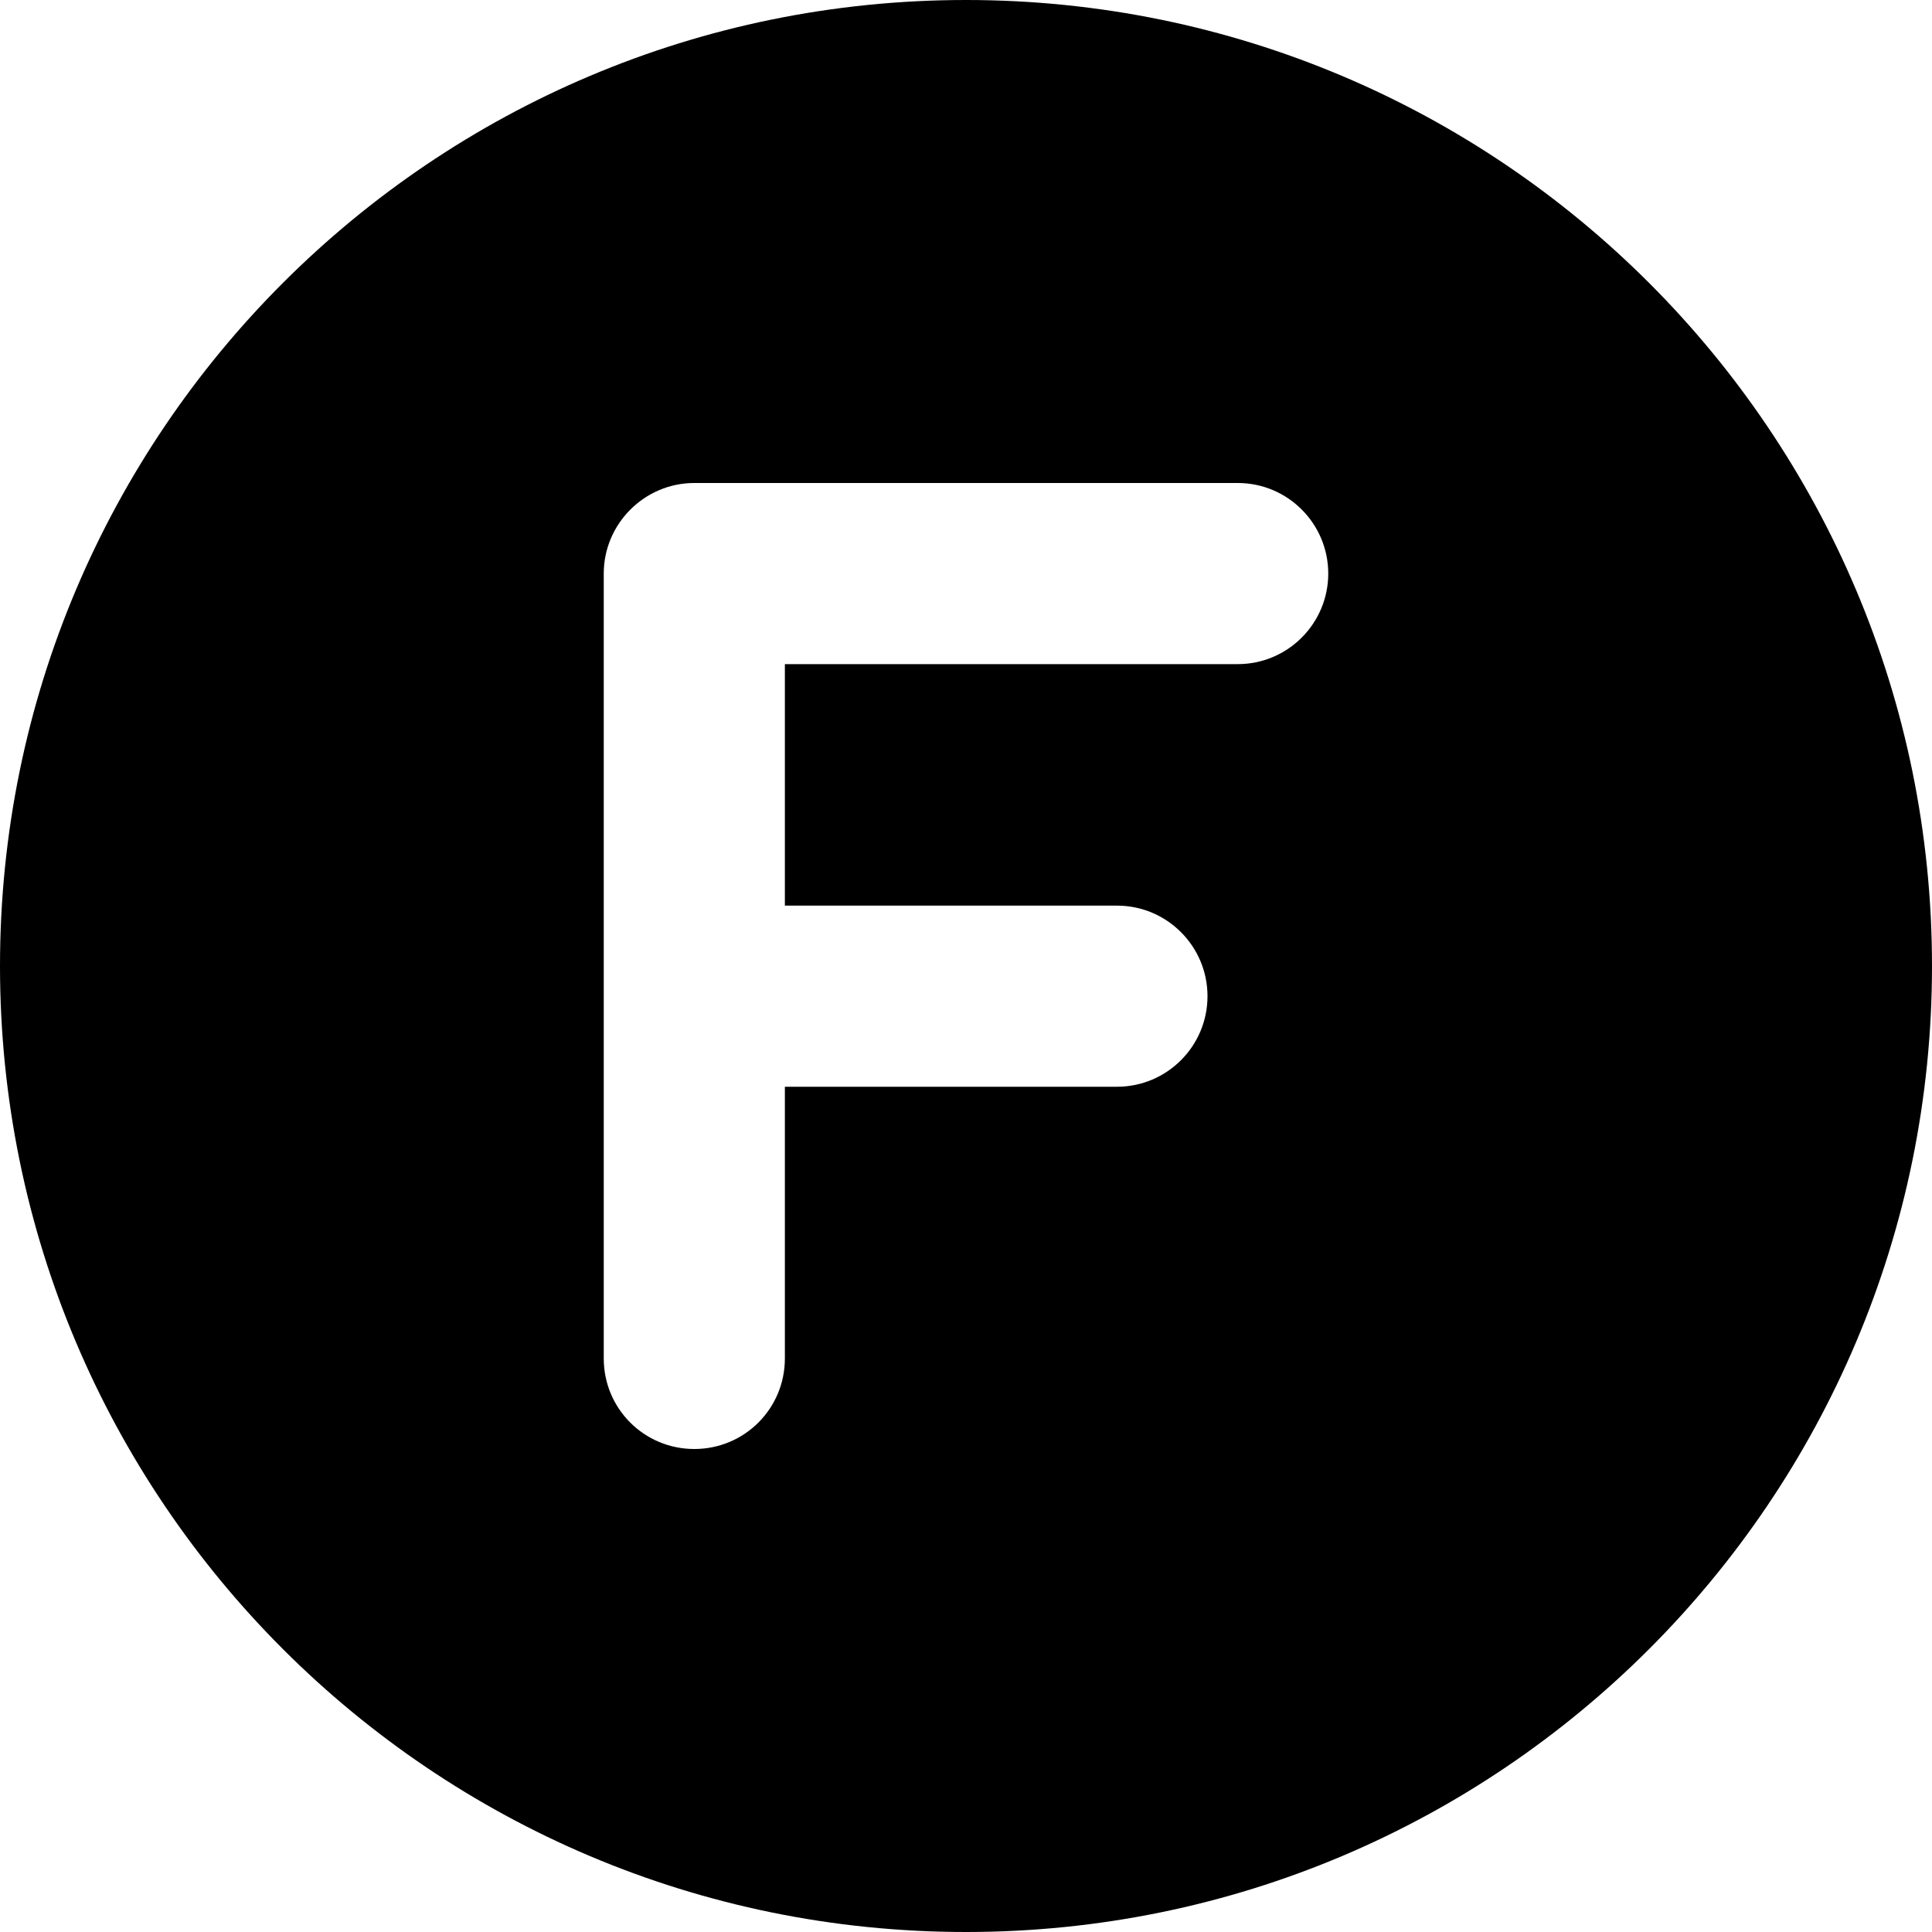
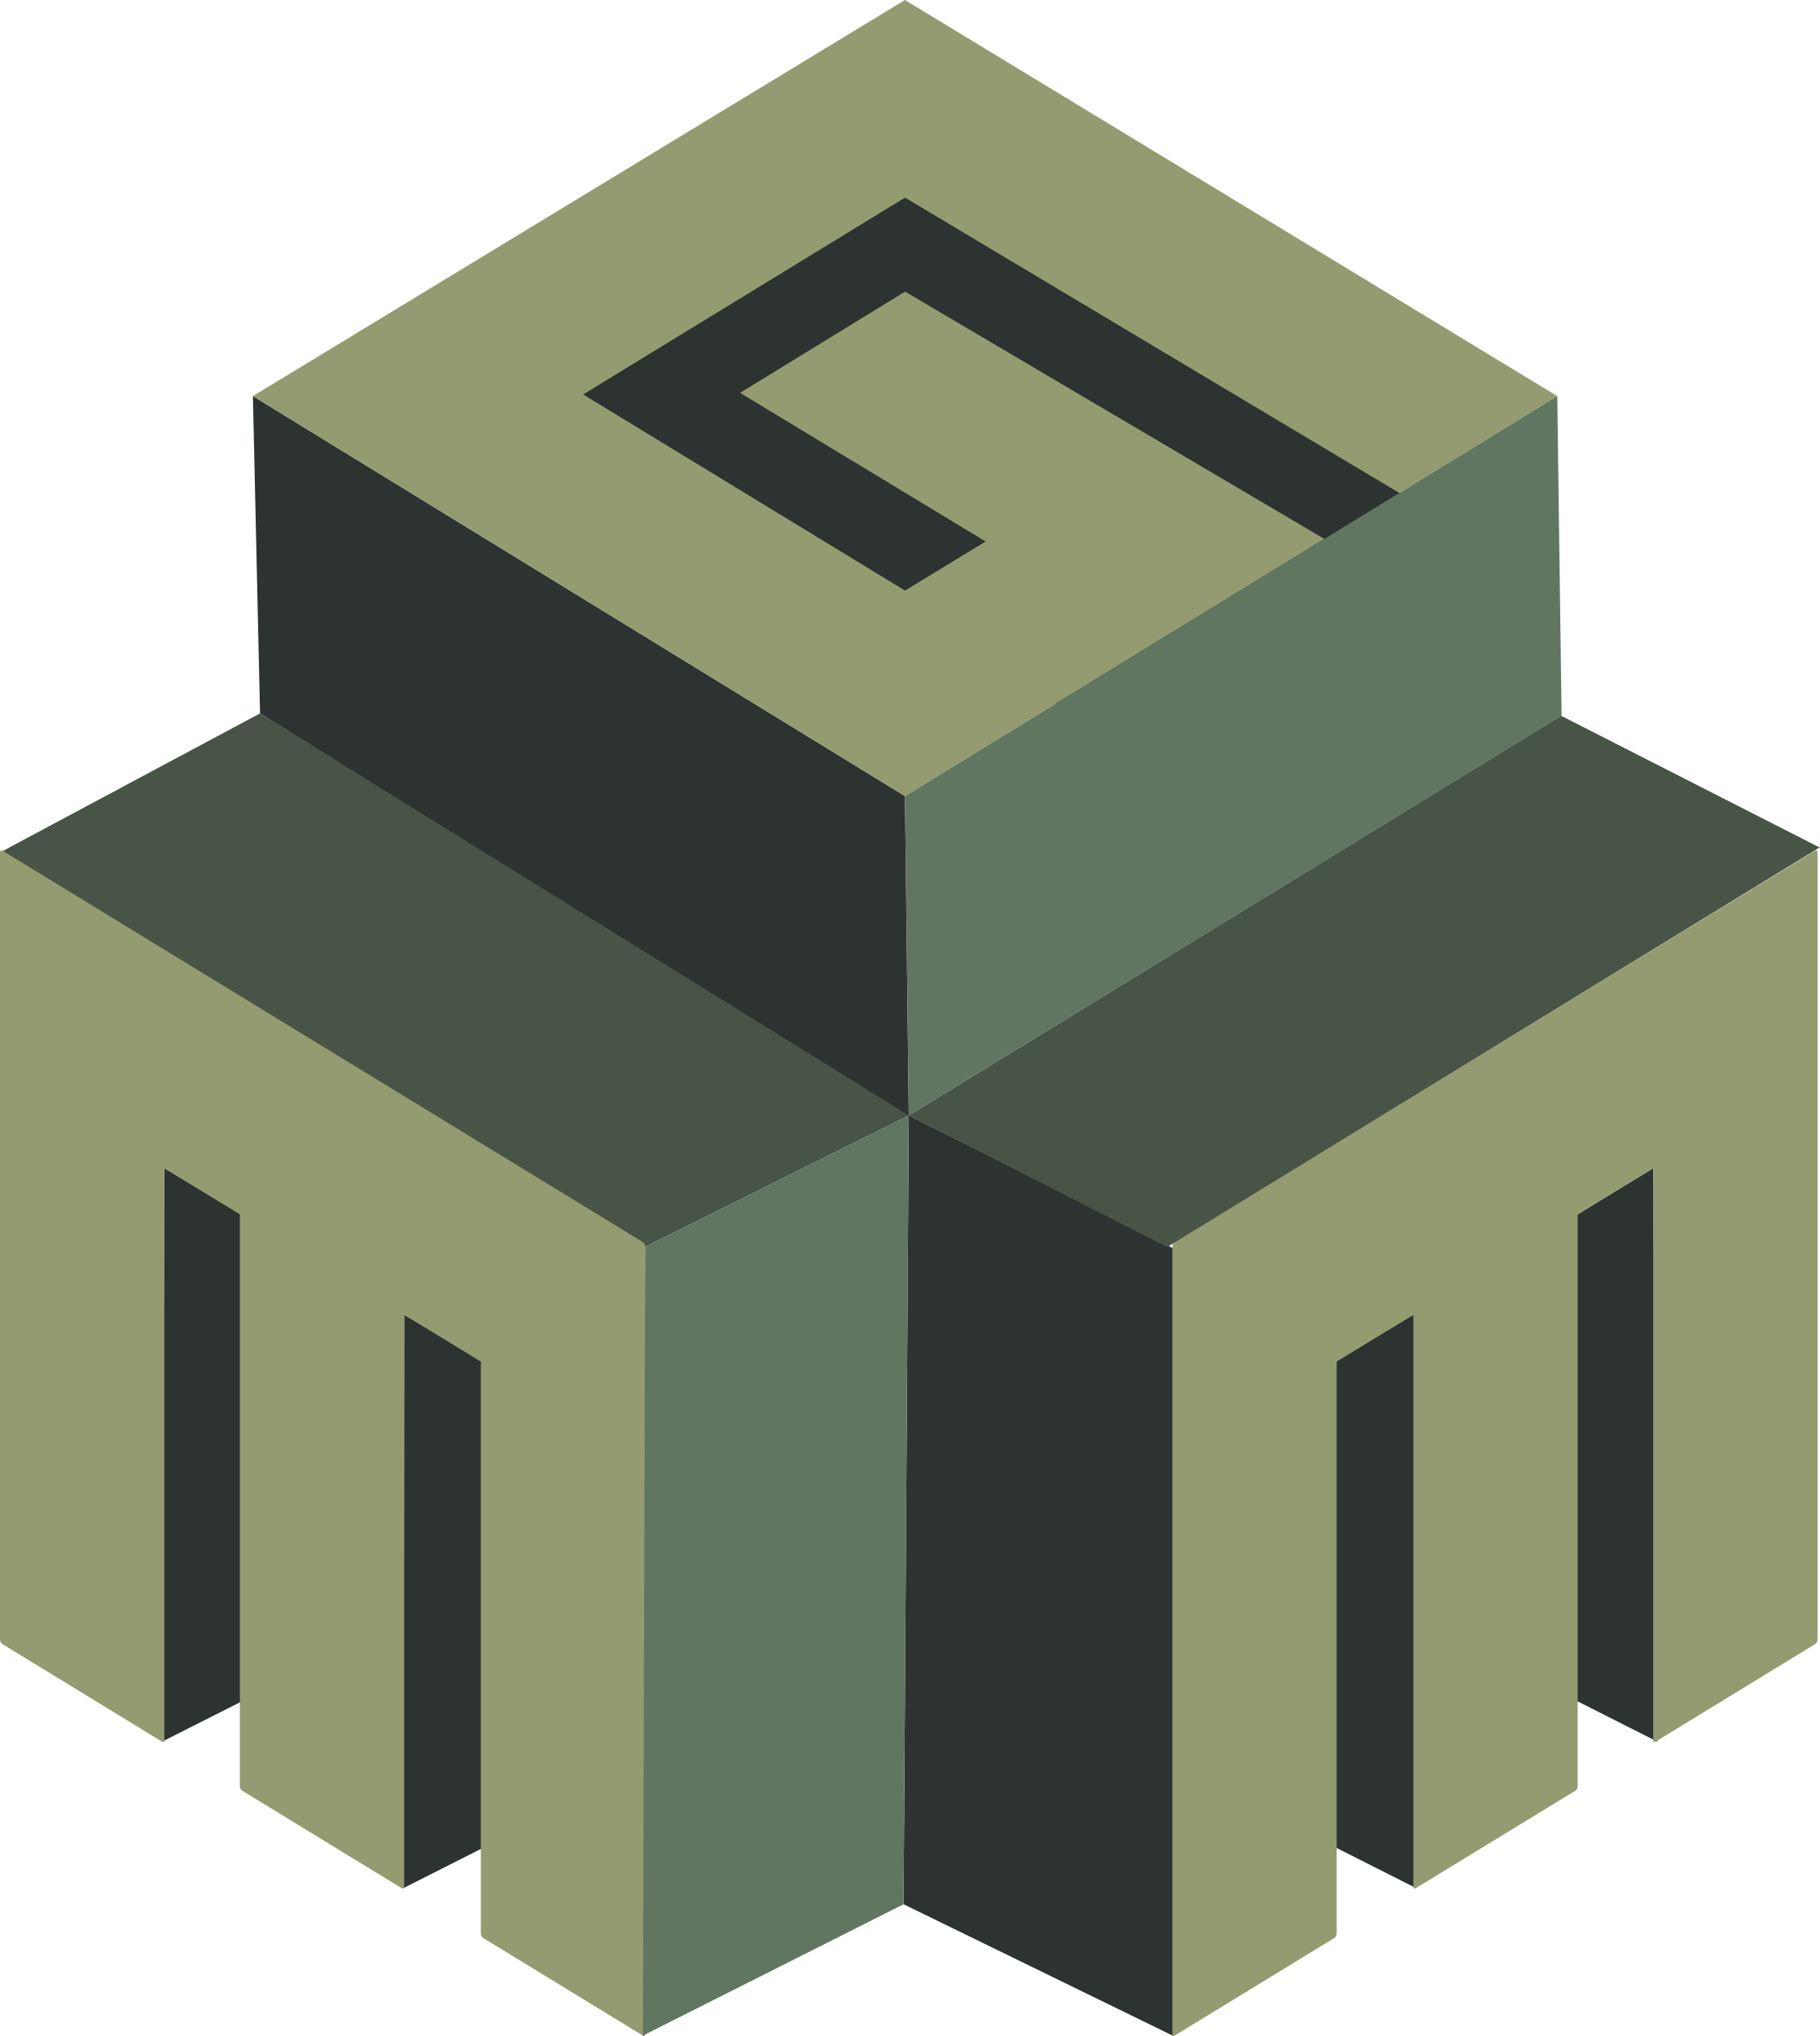
- <svg xmlns="http://www.w3.org/2000/svg" viewBox="0 0 512 512">
-   <path d="M256 0C114.6 0 0 114.6 0 256s114.6 256 256 256s256-114.6 256-256S397.4 0 256 0zM328 176H208v64h88C309.3 240 320 250.8 320 264S309.3 288 296 288H208v72C208 373.3 197.3 384 184 384S160 373.3 160 360v-208C160 138.8 170.8 128 184 128h144C341.3 128 352 138.8 352 152S341.3 176 328 176z" />
+ <svg xmlns="http://www.w3.org/2000/svg" id="Layer_1" data-name="Layer 1" viewBox="0 0 1917.81 2145.68">
+   <defs>
+     <style>.cls-1{fill:#475446;}.cls-2{fill:#2d3331;}.cls-3{fill:#949b70;}.cls-4{fill:#09609d;}.cls-5{fill:#607661;}</style>
+   </defs>
+   <polygon class="cls-1" points="0 898.4 274.08 751.81 960.79 1174.09 680 1313.99 0 898.4" />
+   <polygon class="cls-2" points="561.48 427.7 944 191.86 1522.1 547.99 1153.65 764.4 561.48 427.7" />
+   <polygon class="cls-2" points="170.8 1835.52 300.11 1770.13 300.11 1307.44 173.2 1231.1 170.8 1835.52" />
+   <polygon class="cls-2" points="425.34 1989.75 554.65 1924.36 554.65 1461.67 426 1385.6 425.34 1989.75" />
+   <polygon class="cls-2" points="1746.84 1835.52 1617.53 1770.13 1617.53 1307.44 1742.45 1231.1 1746.84 1835.52" />
+   <polygon class="cls-2" points="1492.31 1989.75 1362.99 1924.36 1362.99 1461.67 1489.91 1385.33 1492.31 1989.75" />
+   <polygon class="cls-2" points="266.55 417.44 274.08 751.81 957.82 1175.52 953.81 838.99 266.55 417.44" />
+   <polygon class="cls-2" points="1236.76 2145.66 952.35 2006.84 957.82 1175.52 1241.12 1317.9 1236.76 2145.66" />
+   <path class="cls-3" d="M1711.18,2046.76a6.31,6.31,0,0,1,2.4,5V2881q0,3.5-2.4,2l-168.4-102.92c-1.6-1-2.4-2.63-2.4-5V2172.71l-80.8-49.38v602.39c0,2.33-.94,2.92-2.8,1.78l-168-102.67c-1.6-1-2.4-2.63-2.4-5V2017.48l-79.6-48.65v602.39q0,3.5-2.4,2l-168-102.68a5.68,5.68,0,0,1-2.8-5.21V1636.13c.26-2.17,1.2-2.76,2.8-1.78Z" transform="translate(-1033.58 -737.73)" />
+   <polygon class="cls-3" points="614.62 415.7 953.87 208.28 1474.86 519.51 1641.32 417.44 953.81 0 266.55 417.44 953.81 838.99 1395.84 567.96 953.94 307.32 779.98 414.01 1038.83 570.67 953.87 622.41 614.62 415.7" />
+   <path class="cls-3" d="M2946.42,1634.35c1.6-1,2.54-.39,2.8,1.78v829.23a5.68,5.68,0,0,1-2.8,5.21l-168,102.68q-2.4,1.47-2.4-2V1968.83l-79.6,48.65v602.38c0,2.34-.8,4-2.4,5L2526,2727.5c-1.86,1.14-2.8.55-2.8-1.78V2123.33l-80.8,49.38V2775.1c0,2.33-.8,4-2.4,5L2271.62,2883q-2.4,1.47-2.4-2V2051.72a6.31,6.31,0,0,1,2.4-5Z" transform="translate(-1033.58 -737.73)" />
+   <path class="cls-4" d="M2508.44,1290.68" transform="translate(-1033.58 -737.73)" />
+   <polygon class="cls-1" points="1917.81 893.11 1645.46 754.37 957.82 1175.52 1230.17 1314.25 1917.81 893.11" />
+   <polyline class="cls-5" points="953.81 838.99 1641.32 417.44 1645.87 754.37 957.82 1175.52" />
+   <polygon class="cls-5" points="677.6 2145.25 952.35 2006.84 957.82 1175.52 680 1313.99 677.6 2145.25" />
</svg>
